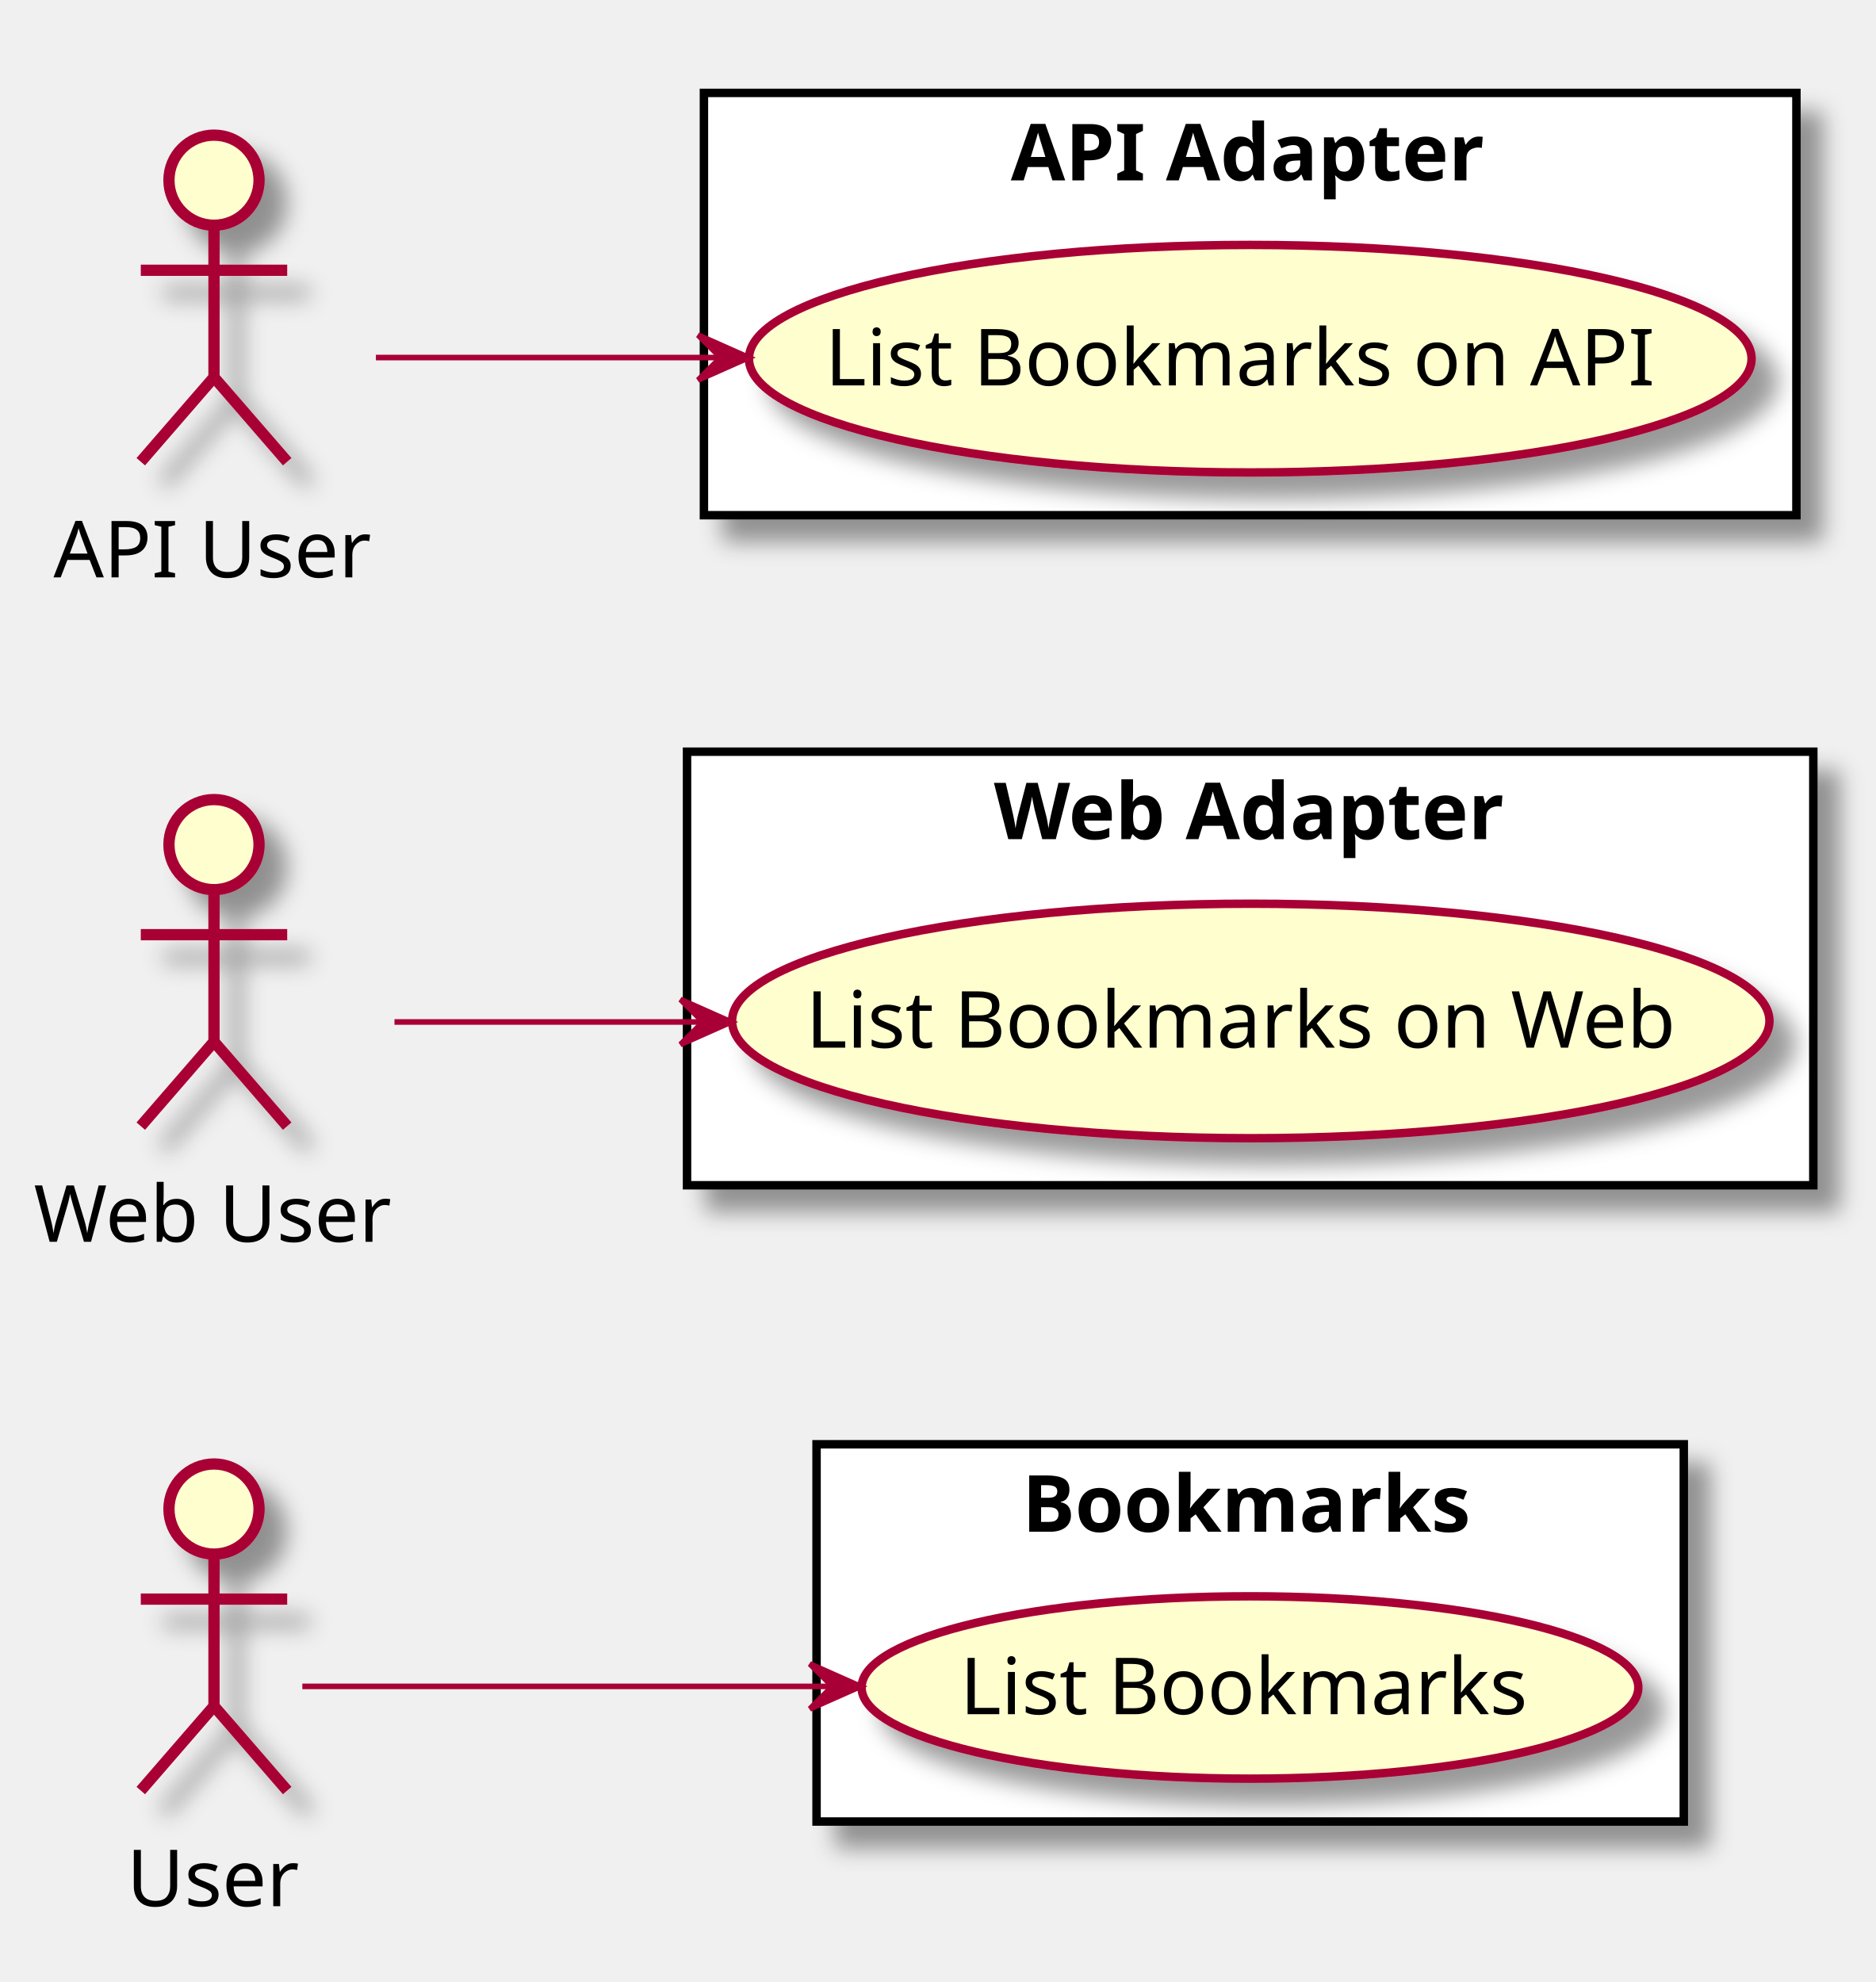
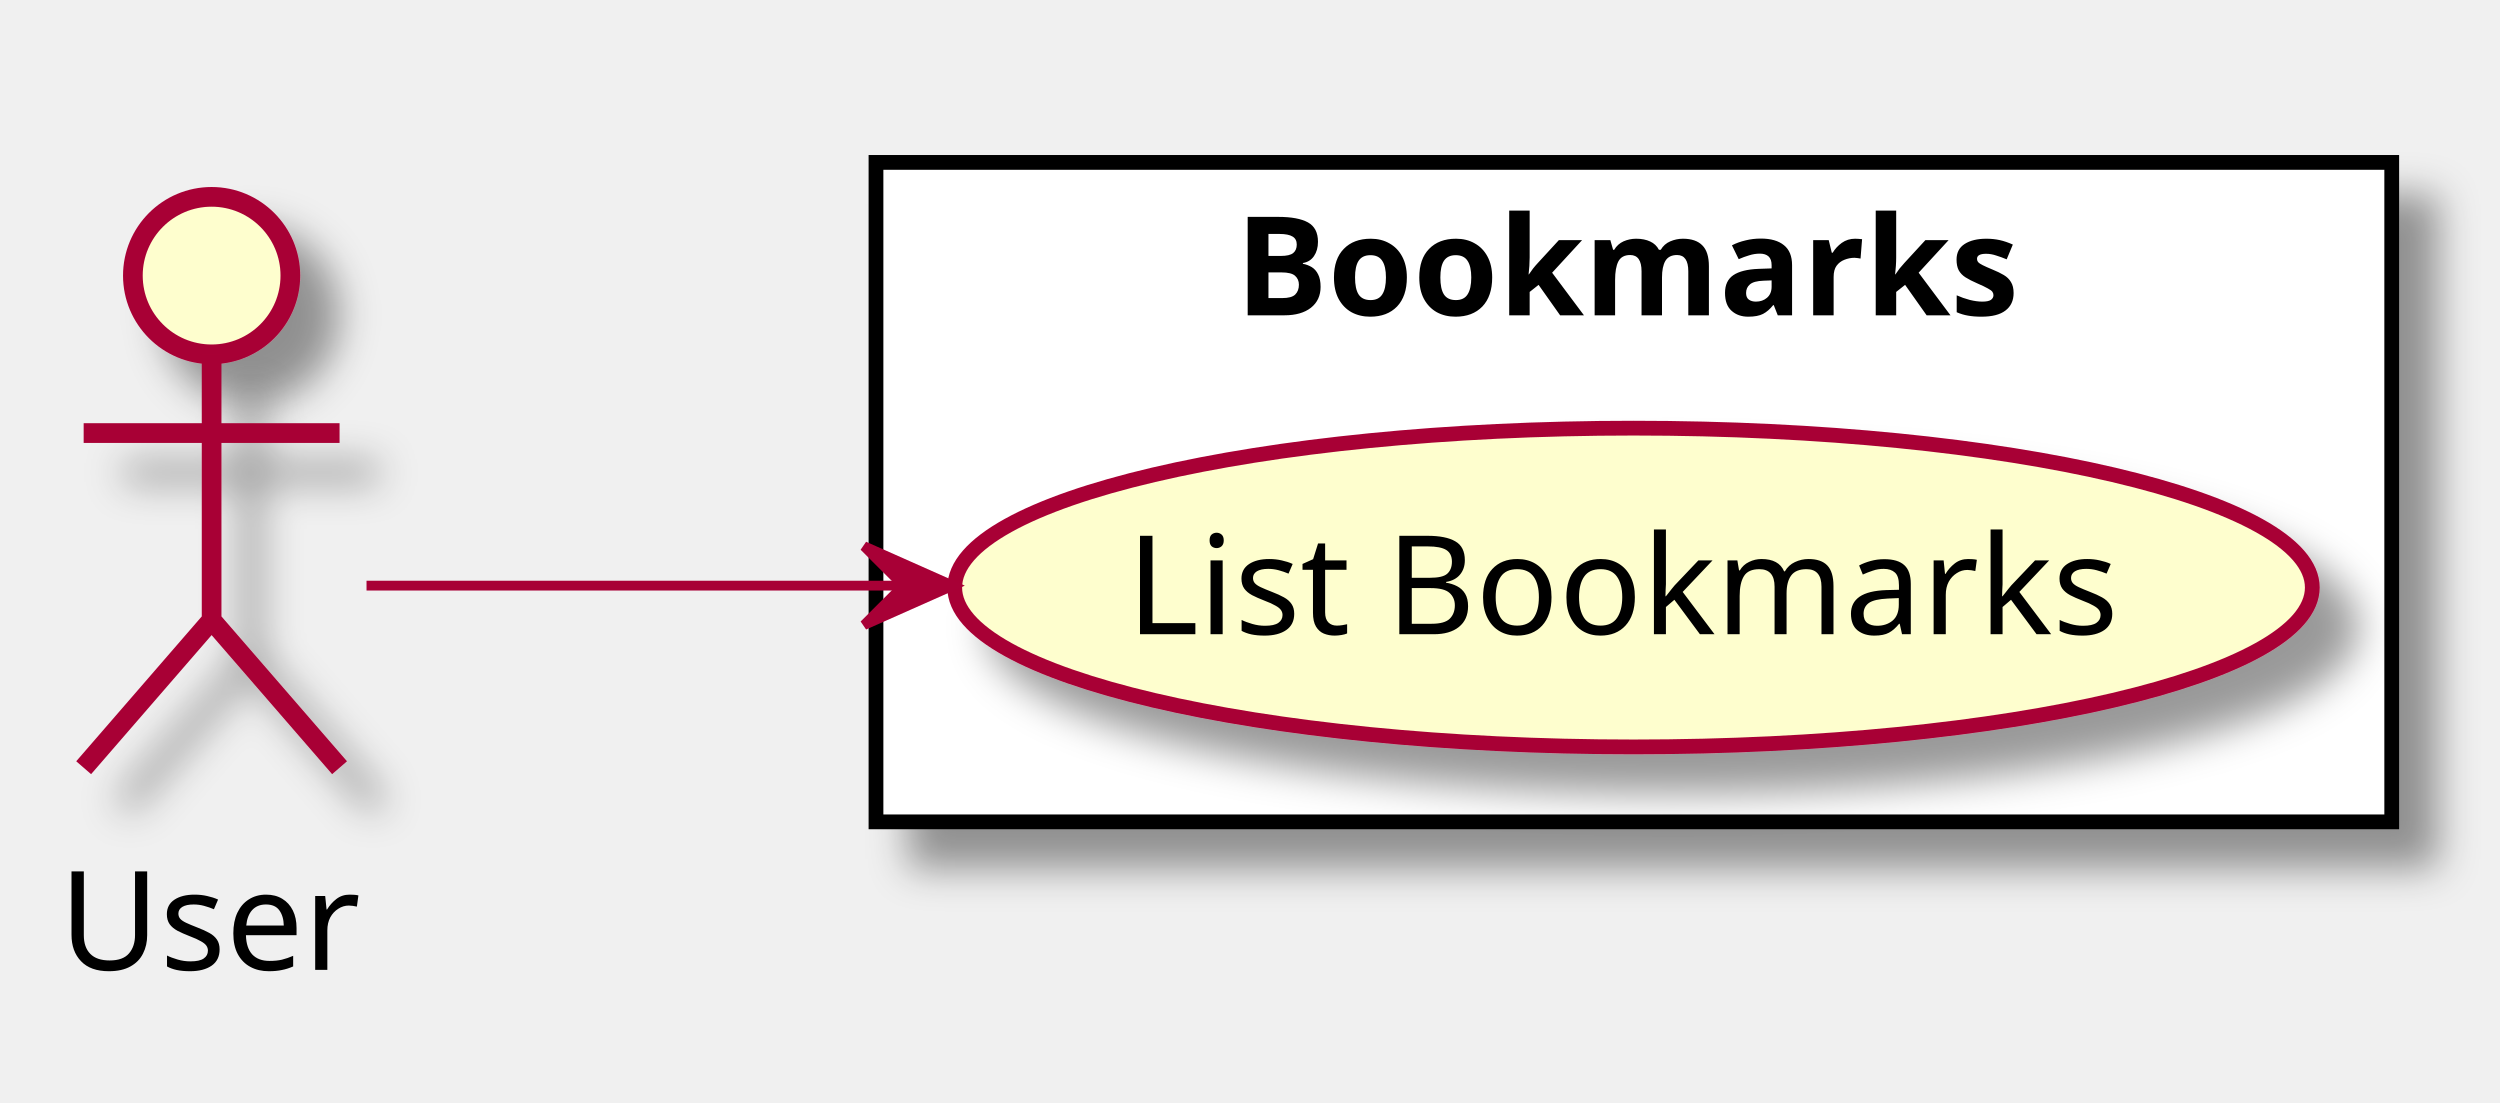
- <svg xmlns="http://www.w3.org/2000/svg" contentScriptType="application/ecmascript" contentStyleType="text/css" height="352px" preserveAspectRatio="none" style="width:333px;height:352px;" version="1.1" viewBox="0 0 333 352" width="333px" zoomAndPan="magnify">
+ <svg xmlns="http://www.w3.org/2000/svg" contentScriptType="application/ecmascript" contentStyleType="text/css" height="112px" preserveAspectRatio="none" style="width:254px;height:112px;" version="1.1" viewBox="0 0 254 112" width="254px" zoomAndPan="magnify">
  <defs>
-     <filter height="300%" id="fmgiy5b03yrd9" width="300%" x="-1" y="-1">
+     <filter height="300%" id="f14y0w5jstsmx" width="300%" x="-1" y="-1">
      <feGaussianBlur result="blurOut" stdDeviation="2.0" />
      <feColorMatrix in="blurOut" result="blurOut2" type="matrix" values="0 0 0 0 0 0 0 0 0 0 0 0 0 0 0 0 0 0 .4 0" />
      <feOffset dx="4.0" dy="4.0" in="blurOut2" result="blurOut3" />
      <feBlend in="SourceGraphic" in2="blurOut3" mode="normal" />
    </filter>
  </defs>
  <g>
-     <rect fill="#FFFFFF" filter="url(#fmgiy5b03yrd9)" height="67" style="stroke: #000000; stroke-width: 1.5;" width="154" x="145" y="256.5" />
-     <text fill="#000000" font-family="sans-serif" font-size="14" font-weight="bold" lengthAdjust="spacingAndGlyphs" textLength="81" x="181.5" y="272.035">Bookmarks</text>
-     <rect fill="#FFFFFF" filter="url(#fmgiy5b03yrd9)" height="77" style="stroke: #000000; stroke-width: 1.5;" width="200" x="122" y="133.5" />
-     <text fill="#000000" font-family="sans-serif" font-size="14" font-weight="bold" lengthAdjust="spacingAndGlyphs" textLength="91" x="176.5" y="149.035">Web Adapter</text>
-     <rect fill="#FFFFFF" filter="url(#fmgiy5b03yrd9)" height="75" style="stroke: #000000; stroke-width: 1.5;" width="194" x="125" y="16.5" />
-     <text fill="#000000" font-family="sans-serif" font-size="14" font-weight="bold" lengthAdjust="spacingAndGlyphs" textLength="85" x="179.5" y="32.035">API Adapter</text>
-     <ellipse cx="221.965" cy="299.693" fill="#FEFECE" filter="url(#fmgiy5b03yrd9)" rx="68.965" ry="16.193" style="stroke: #A80036; stroke-width: 1.5;" />
-     <text fill="#000000" font-family="sans-serif" font-size="14" lengthAdjust="spacingAndGlyphs" textLength="103" x="170.465" y="304.437">List Bookmarks</text>
-     <ellipse cx="222.107" cy="181.321" fill="#FEFECE" filter="url(#fmgiy5b03yrd9)" rx="92.108" ry="20.822" style="stroke: #A80036; stroke-width: 1.5;" />
-     <text fill="#000000" font-family="sans-serif" font-size="14" lengthAdjust="spacingAndGlyphs" textLength="158" x="143.107" y="186.066">List Bookmarks on Web</text>
-     <ellipse cx="222.02" cy="63.704" fill="#FEFECE" filter="url(#fmgiy5b03yrd9)" rx="89.02" ry="20.204" style="stroke: #A80036; stroke-width: 1.5;" />
-     <text fill="#000000" font-family="sans-serif" font-size="14" lengthAdjust="spacingAndGlyphs" textLength="151" x="146.52" y="68.448">List Bookmarks on API</text>
-     <ellipse cx="38" cy="268" fill="#FEFECE" filter="url(#fmgiy5b03yrd9)" rx="8" ry="8" style="stroke: #A80036; stroke-width: 2.0;" />
-     <path d="M38,276 L38,303 M25,284 L51,284 M38,303 L25,318 M38,303 L51,318 " fill="none" filter="url(#fmgiy5b03yrd9)" style="stroke: #A80036; stroke-width: 2.0;" />
-     <text fill="#000000" font-family="sans-serif" font-size="14" lengthAdjust="spacingAndGlyphs" textLength="31" x="22.5" y="338.535">User</text>
-     <ellipse cx="38" cy="150" fill="#FEFECE" filter="url(#fmgiy5b03yrd9)" rx="8" ry="8" style="stroke: #A80036; stroke-width: 2.0;" />
-     <path d="M38,158 L38,185 M25,166 L51,166 M38,185 L25,200 M38,185 L51,200 " fill="none" filter="url(#fmgiy5b03yrd9)" style="stroke: #A80036; stroke-width: 2.0;" />
-     <text fill="#000000" font-family="sans-serif" font-size="14" lengthAdjust="spacingAndGlyphs" textLength="64" x="6" y="220.535">Web User</text>
-     <ellipse cx="38" cy="32" fill="#FEFECE" filter="url(#fmgiy5b03yrd9)" rx="8" ry="8" style="stroke: #A80036; stroke-width: 2.0;" />
-     <path d="M38,40 L38,67 M25,48 L51,48 M38,67 L25,82 M38,67 L51,82 " fill="none" filter="url(#fmgiy5b03yrd9)" style="stroke: #A80036; stroke-width: 2.0;" />
-     <text fill="#000000" font-family="sans-serif" font-size="14" lengthAdjust="spacingAndGlyphs" textLength="57" x="9.5" y="102.535">API User</text>
-     <path d="M53.688,299.5 C74.562,299.5 112.891,299.5 147.706,299.5 " fill="none" id="User-List Bookmarks" style="stroke: #A80036; stroke-width: 1.0;" />
-     <polygon fill="#A80036" points="152.814,299.5,143.814,295.5,147.814,299.5,143.814,303.5,152.814,299.5" style="stroke: #A80036; stroke-width: 1.0;" />
-     <path d="M70.05,181.5 C85.522,181.5 105.001,181.5 124.801,181.5 " fill="none" id="Web-List Bookmarks on Web" style="stroke: #A80036; stroke-width: 1.0;" />
-     <polygon fill="#A80036" points="129.84,181.5,120.84,177.5,124.84,181.5,120.84,185.5,129.84,181.5" style="stroke: #A80036; stroke-width: 1.0;" />
-     <path d="M66.75,63.5 C83.476,63.5 105.609,63.5 127.905,63.5 " fill="none" id="API-List Bookmarks on API" style="stroke: #A80036; stroke-width: 1.0;" />
-     <polygon fill="#A80036" points="132.964,63.5,123.964,59.5,127.964,63.5,123.964,67.5,132.964,63.5" style="stroke: #A80036; stroke-width: 1.0;" />
+     <rect fill="#FFFFFF" filter="url(#f14y0w5jstsmx)" height="67" style="stroke: #000000; stroke-width: 1.5;" width="154" x="89" y="16.5" />
+     <text fill="#000000" font-family="sans-serif" font-size="14" font-weight="bold" lengthAdjust="spacingAndGlyphs" textLength="81" x="125.5" y="32.035">Bookmarks</text>
+     <ellipse cx="165.965" cy="59.693" fill="#FEFECE" filter="url(#f14y0w5jstsmx)" rx="68.965" ry="16.193" style="stroke: #A80036; stroke-width: 1.5;" />
+     <text fill="#000000" font-family="sans-serif" font-size="14" lengthAdjust="spacingAndGlyphs" textLength="103" x="114.465" y="64.437">List Bookmarks</text>
+     <ellipse cx="21.5" cy="28" fill="#FEFECE" filter="url(#f14y0w5jstsmx)" rx="8" ry="8" style="stroke: #A80036; stroke-width: 2.0;" />
+     <path d="M21.5,36 L21.5,63 M8.5,44 L34.5,44 M21.5,63 L8.5,78 M21.5,63 L34.5,78 " fill="none" filter="url(#f14y0w5jstsmx)" style="stroke: #A80036; stroke-width: 2.0;" />
+     <text fill="#000000" font-family="sans-serif" font-size="14" lengthAdjust="spacingAndGlyphs" textLength="31" x="6" y="98.535">User</text>
+     <path d="M37.239,59.5 C50.658,59.5 70.992,59.5 91.562,59.5 " fill="none" id="User-List Bookmarks" style="stroke: #A80036; stroke-width: 1.0;" />
+     <polygon fill="#A80036" points="96.793,59.5,87.793,55.5,91.793,59.5,87.793,63.5,96.793,59.5" style="stroke: #A80036; stroke-width: 1.0;" />
  </g>
</svg>
